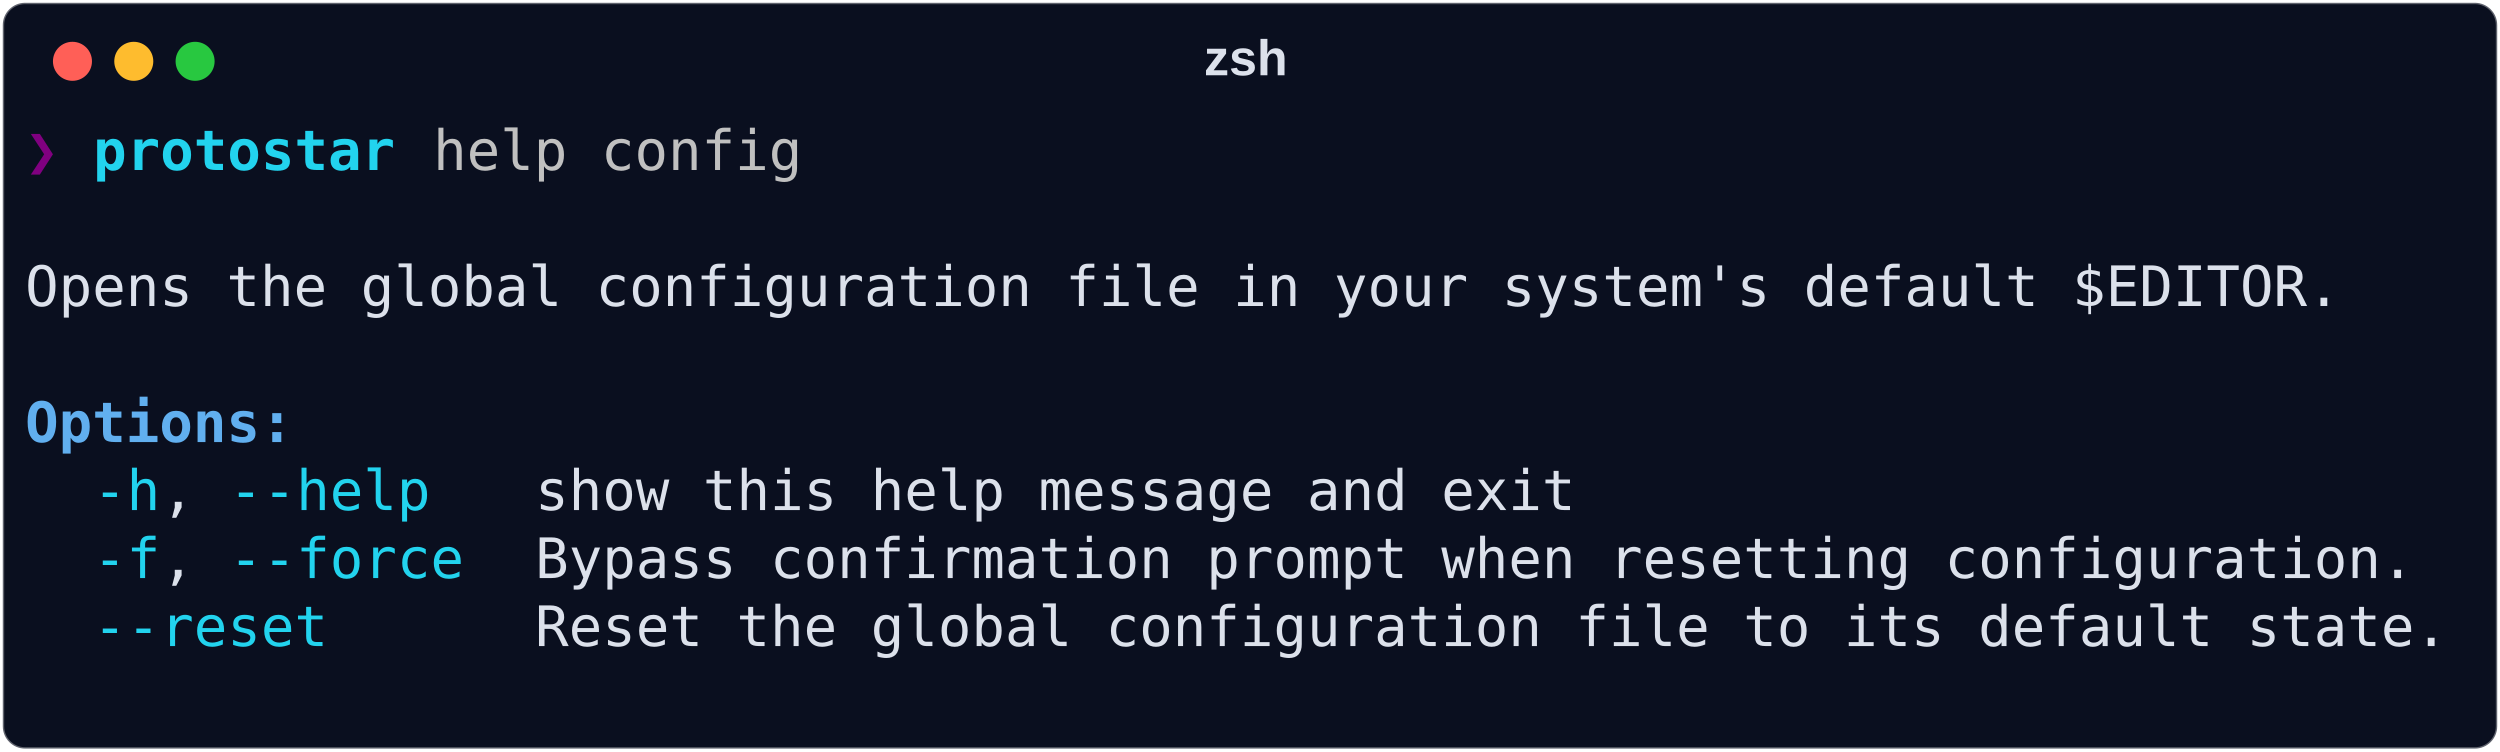
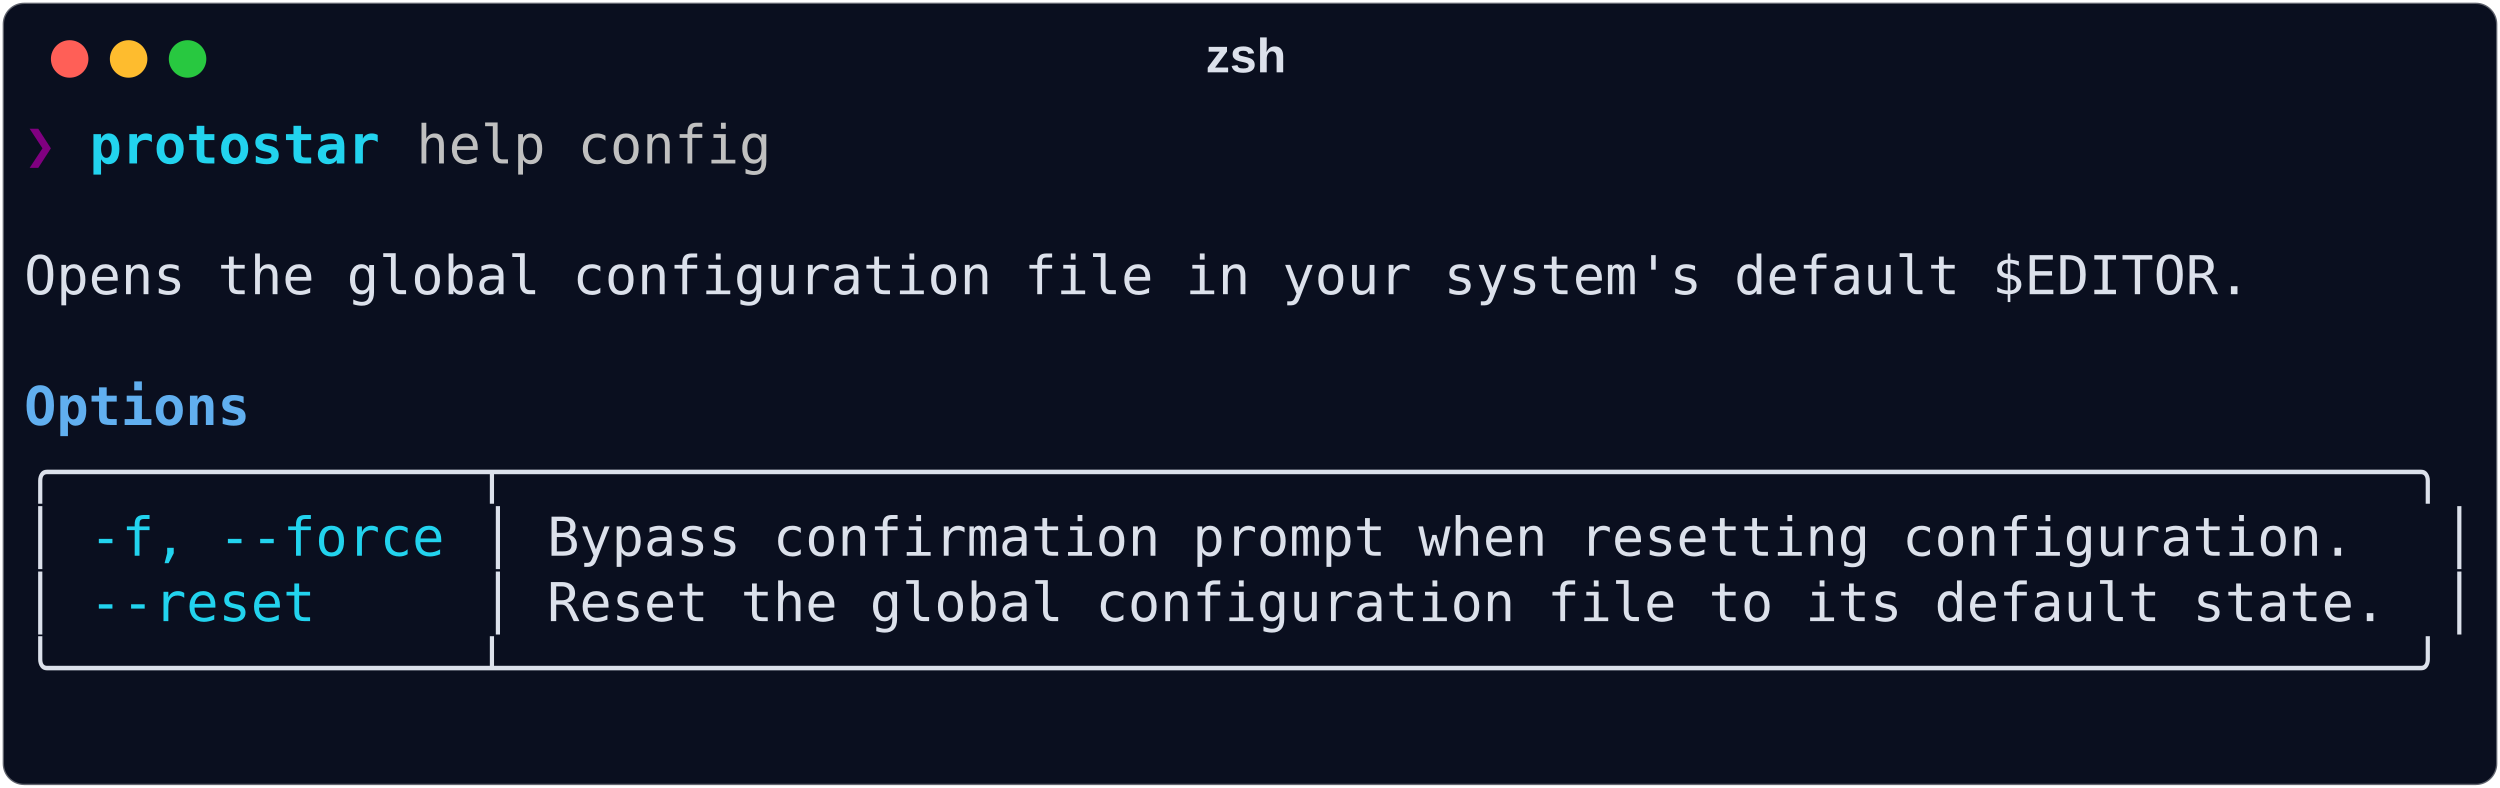
- <svg xmlns="http://www.w3.org/2000/svg" class="rich-terminal" viewBox="0 0 897 269.6">
+ <svg xmlns="http://www.w3.org/2000/svg" class="rich-terminal" viewBox="0 0 933 294.0">
  <style>

    @font-face {
        font-family: "Fira Code";
        src: local("FiraCode-Regular"),
                url("https://cdnjs.cloudflare.com/ajax/libs/firacode/6.2.0/woff2/FiraCode-Regular.woff2") format("woff2"),
                url("https://cdnjs.cloudflare.com/ajax/libs/firacode/6.2.0/woff/FiraCode-Regular.woff") format("woff");
        font-style: normal;
        font-weight: 400;
    }
    @font-face {
        font-family: "Fira Code";
        src: local("FiraCode-Bold"),
                url("https://cdnjs.cloudflare.com/ajax/libs/firacode/6.2.0/woff2/FiraCode-Bold.woff2") format("woff2"),
                url("https://cdnjs.cloudflare.com/ajax/libs/firacode/6.2.0/woff/FiraCode-Bold.woff") format("woff");
        font-style: bold;
        font-weight: 700;
    }

    .cli_config_help-matrix {
        font-family: Fira Code, monospace;
        font-size: 20px;
        line-height: 24.4px;
        font-variant-east-asian: full-width;
    }

    .cli_config_help-title {
        font-size: 18px;
        font-weight: bold;
        font-family: arial;
    }

    .cli_config_help-r1 { fill: #800080;font-weight: bold }
.cli_config_help-r2 { fill: #22d3ee;font-weight: bold }
.cli_config_help-r3 { fill: #c0c0c0 }
.cli_config_help-r4 { fill: #dce1eb }
.cli_config_help-r5 { fill: #61afef;font-weight: bold }
.cli_config_help-r6 { fill: #22d3ee }
    </style>
  <defs>
    <clipPath id="cli_config_help-clip-terminal">
-       <rect x="0" y="0" width="877.4" height="218.6" />
+       <rect x="0" y="0" width="914.0" height="243.0" />
    </clipPath>
    <clipPath id="cli_config_help-line-0">
-       <rect x="0" y="1.5" width="878.4" height="24.65" />
+       <rect x="0" y="1.5" width="915" height="24.65" />
    </clipPath>
    <clipPath id="cli_config_help-line-1">
-       <rect x="0" y="25.9" width="878.4" height="24.65" />
+       <rect x="0" y="25.9" width="915" height="24.65" />
    </clipPath>
    <clipPath id="cli_config_help-line-2">
-       <rect x="0" y="50.3" width="878.4" height="24.65" />
+       <rect x="0" y="50.3" width="915" height="24.65" />
    </clipPath>
    <clipPath id="cli_config_help-line-3">
-       <rect x="0" y="74.7" width="878.4" height="24.65" />
+       <rect x="0" y="74.7" width="915" height="24.65" />
    </clipPath>
    <clipPath id="cli_config_help-line-4">
-       <rect x="0" y="99.1" width="878.4" height="24.65" />
+       <rect x="0" y="99.1" width="915" height="24.65" />
    </clipPath>
    <clipPath id="cli_config_help-line-5">
-       <rect x="0" y="123.5" width="878.4" height="24.65" />
+       <rect x="0" y="123.5" width="915" height="24.65" />
    </clipPath>
    <clipPath id="cli_config_help-line-6">
-       <rect x="0" y="147.9" width="878.4" height="24.65" />
+       <rect x="0" y="147.9" width="915" height="24.65" />
    </clipPath>
    <clipPath id="cli_config_help-line-7">
-       <rect x="0" y="172.3" width="878.4" height="24.65" />
+       <rect x="0" y="172.3" width="915" height="24.65" />
+     </clipPath>
+     <clipPath id="cli_config_help-line-8">
+       <rect x="0" y="196.7" width="915" height="24.65" />
    </clipPath>
  </defs>
-   <rect fill="#0a0f1f" stroke="rgba(255,255,255,0.35)" stroke-width="1" x="1" y="1" width="895" height="267.6" rx="8" />
-   <text class="cli_config_help-title" fill="#dce1eb" text-anchor="middle" x="447" y="27">zsh</text>
+   <rect fill="#0a0f1f" stroke="rgba(255,255,255,0.35)" stroke-width="1" x="1" y="1" width="931" height="292" rx="8" />
+   <text class="cli_config_help-title" fill="#dce1eb" text-anchor="middle" x="465" y="27">zsh</text>
  <g transform="translate(26,22)">
    <circle cx="0" cy="0" r="7" fill="#ff5f57" />
    <circle cx="22" cy="0" r="7" fill="#febc2e" />
    <circle cx="44" cy="0" r="7" fill="#28c840" />
  </g>
  <g transform="translate(9, 41)" clip-path="url(#cli_config_help-clip-terminal)">
    <g class="cli_config_help-matrix">
      <text class="cli_config_help-r1" x="0" y="20" textLength="24.4" clip-path="url(#cli_config_help-line-0)">❯ </text>
      <text class="cli_config_help-r2" x="24.4" y="20" textLength="122" clip-path="url(#cli_config_help-line-0)">protostar </text>
      <text class="cli_config_help-r3" x="146.4" y="20" textLength="134.2" clip-path="url(#cli_config_help-line-0)">help config</text>
-       <text class="cli_config_help-r4" x="878.4" y="20" textLength="12.2" clip-path="url(#cli_config_help-line-0)">
+       <text class="cli_config_help-r4" x="915" y="20" textLength="12.2" clip-path="url(#cli_config_help-line-0)">
</text>
-       <text class="cli_config_help-r4" x="878.4" y="44.4" textLength="12.2" clip-path="url(#cli_config_help-line-1)">
+       <text class="cli_config_help-r4" x="915" y="44.4" textLength="12.2" clip-path="url(#cli_config_help-line-1)">
</text>
      <text class="cli_config_help-r4" x="0" y="68.8" textLength="841.8" clip-path="url(#cli_config_help-line-2)">Opens the global configuration file in your system's default $EDITOR.</text>
-       <text class="cli_config_help-r4" x="878.4" y="68.8" textLength="12.2" clip-path="url(#cli_config_help-line-2)">
+       <text class="cli_config_help-r4" x="915" y="68.8" textLength="12.2" clip-path="url(#cli_config_help-line-2)">
</text>
-       <text class="cli_config_help-r4" x="878.4" y="93.2" textLength="12.2" clip-path="url(#cli_config_help-line-3)">
+       <text class="cli_config_help-r4" x="915" y="93.2" textLength="12.2" clip-path="url(#cli_config_help-line-3)">
</text>
-       <text class="cli_config_help-r5" x="0" y="117.6" textLength="97.6" clip-path="url(#cli_config_help-line-4)">Options:</text>
-       <text class="cli_config_help-r4" x="878.4" y="117.6" textLength="12.2" clip-path="url(#cli_config_help-line-4)">
+       <text class="cli_config_help-r5" x="0" y="117.6" textLength="915" clip-path="url(#cli_config_help-line-4)">Options                                                                    </text>
+       <text class="cli_config_help-r4" x="915" y="117.6" textLength="12.2" clip-path="url(#cli_config_help-line-4)">
</text>
-       <text class="cli_config_help-r6" x="24.4" y="142" textLength="24.4" clip-path="url(#cli_config_help-line-5)">-h</text>
-       <text class="cli_config_help-r4" x="48.8" y="142" textLength="24.4" clip-path="url(#cli_config_help-line-5)">, </text>
-       <text class="cli_config_help-r6" x="73.2" y="142" textLength="73.2" clip-path="url(#cli_config_help-line-5)">--help</text>
-       <text class="cli_config_help-r4" x="183" y="142" textLength="378.2" clip-path="url(#cli_config_help-line-5)">show this help message and exit</text>
-       <text class="cli_config_help-r4" x="878.4" y="142" textLength="12.2" clip-path="url(#cli_config_help-line-5)">
+       <text class="cli_config_help-r4" x="0" y="142" textLength="915" clip-path="url(#cli_config_help-line-5)">╭─────────────┬───────────────────────────────────────────────────────────╮</text>
+       <text class="cli_config_help-r4" x="915" y="142" textLength="12.2" clip-path="url(#cli_config_help-line-5)">
</text>
-       <text class="cli_config_help-r6" x="24.4" y="166.4" textLength="24.4" clip-path="url(#cli_config_help-line-6)">-f</text>
-       <text class="cli_config_help-r4" x="48.8" y="166.4" textLength="24.4" clip-path="url(#cli_config_help-line-6)">, </text>
-       <text class="cli_config_help-r6" x="73.2" y="166.4" textLength="85.4" clip-path="url(#cli_config_help-line-6)">--force</text>
-       <text class="cli_config_help-r4" x="183" y="166.4" textLength="683.2" clip-path="url(#cli_config_help-line-6)">Bypass confirmation prompt when resetting configuration.</text>
-       <text class="cli_config_help-r4" x="878.4" y="166.4" textLength="12.2" clip-path="url(#cli_config_help-line-6)">
+       <text class="cli_config_help-r4" x="0" y="166.4" textLength="12.2" clip-path="url(#cli_config_help-line-6)">│</text>
+       <text class="cli_config_help-r6" x="24.4" y="166.4" textLength="134.2" clip-path="url(#cli_config_help-line-6)">-f, --force</text>
+       <text class="cli_config_help-r4" x="170.8" y="166.4" textLength="12.2" clip-path="url(#cli_config_help-line-6)">│</text>
+       <text class="cli_config_help-r4" x="195.2" y="166.4" textLength="695.4" clip-path="url(#cli_config_help-line-6)">Bypass confirmation prompt when resetting configuration. </text>
+       <text class="cli_config_help-r4" x="902.8" y="166.4" textLength="12.2" clip-path="url(#cli_config_help-line-6)">│</text>
+       <text class="cli_config_help-r4" x="915" y="166.4" textLength="12.2" clip-path="url(#cli_config_help-line-6)">
</text>
-       <text class="cli_config_help-r6" x="24.4" y="190.8" textLength="85.4" clip-path="url(#cli_config_help-line-7)">--reset</text>
-       <text class="cli_config_help-r4" x="183" y="190.8" textLength="695.4" clip-path="url(#cli_config_help-line-7)">Reset the global configuration file to its default state.</text>
-       <text class="cli_config_help-r4" x="878.4" y="190.8" textLength="12.2" clip-path="url(#cli_config_help-line-7)">
+       <text class="cli_config_help-r4" x="0" y="190.8" textLength="12.2" clip-path="url(#cli_config_help-line-7)">│</text>
+       <text class="cli_config_help-r6" x="24.4" y="190.8" textLength="134.2" clip-path="url(#cli_config_help-line-7)">--reset    </text>
+       <text class="cli_config_help-r4" x="170.8" y="190.8" textLength="12.2" clip-path="url(#cli_config_help-line-7)">│</text>
+       <text class="cli_config_help-r4" x="195.2" y="190.8" textLength="695.4" clip-path="url(#cli_config_help-line-7)">Reset the global configuration file to its default state.</text>
+       <text class="cli_config_help-r4" x="902.8" y="190.8" textLength="12.2" clip-path="url(#cli_config_help-line-7)">│</text>
+       <text class="cli_config_help-r4" x="915" y="190.8" textLength="12.2" clip-path="url(#cli_config_help-line-7)">
</text>
-       <text class="cli_config_help-r4" x="878.4" y="215.2" textLength="12.2" clip-path="url(#cli_config_help-line-8)">
+       <text class="cli_config_help-r4" x="0" y="215.2" textLength="915" clip-path="url(#cli_config_help-line-8)">╰─────────────┴───────────────────────────────────────────────────────────╯</text>
+       <text class="cli_config_help-r4" x="915" y="215.2" textLength="12.2" clip-path="url(#cli_config_help-line-8)">
+ </text>
+       <text class="cli_config_help-r4" x="915" y="239.6" textLength="12.2" clip-path="url(#cli_config_help-line-9)">
</text>
    </g>
  </g>
</svg>
